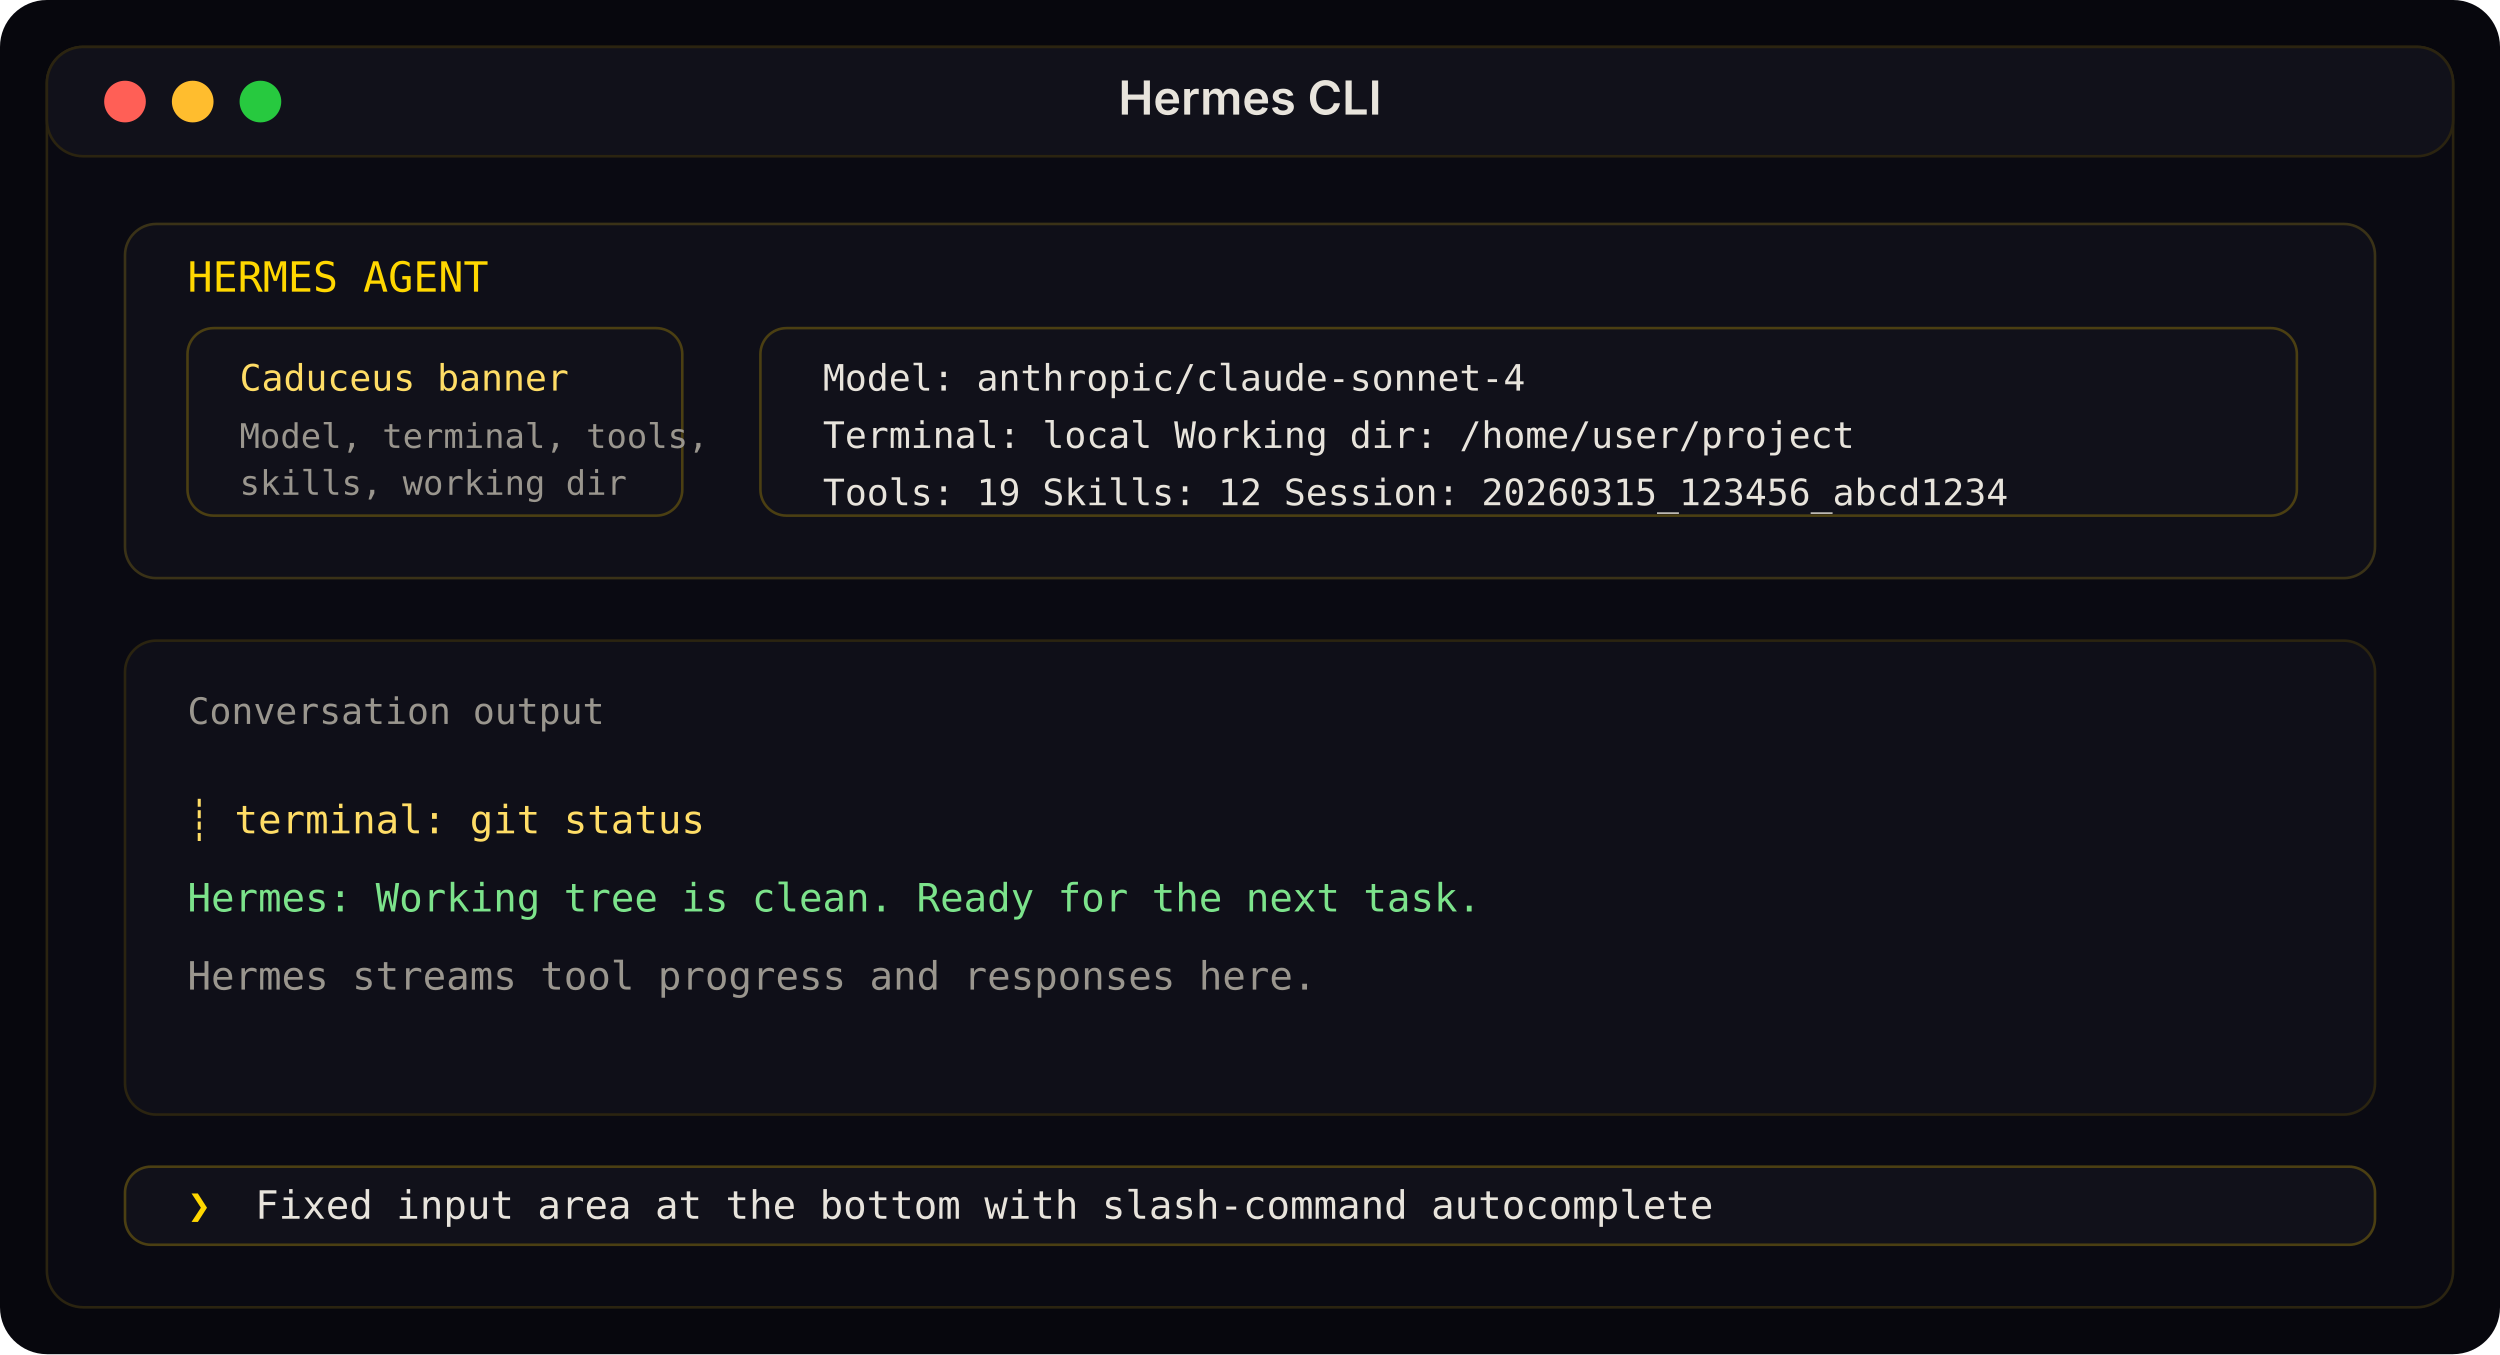
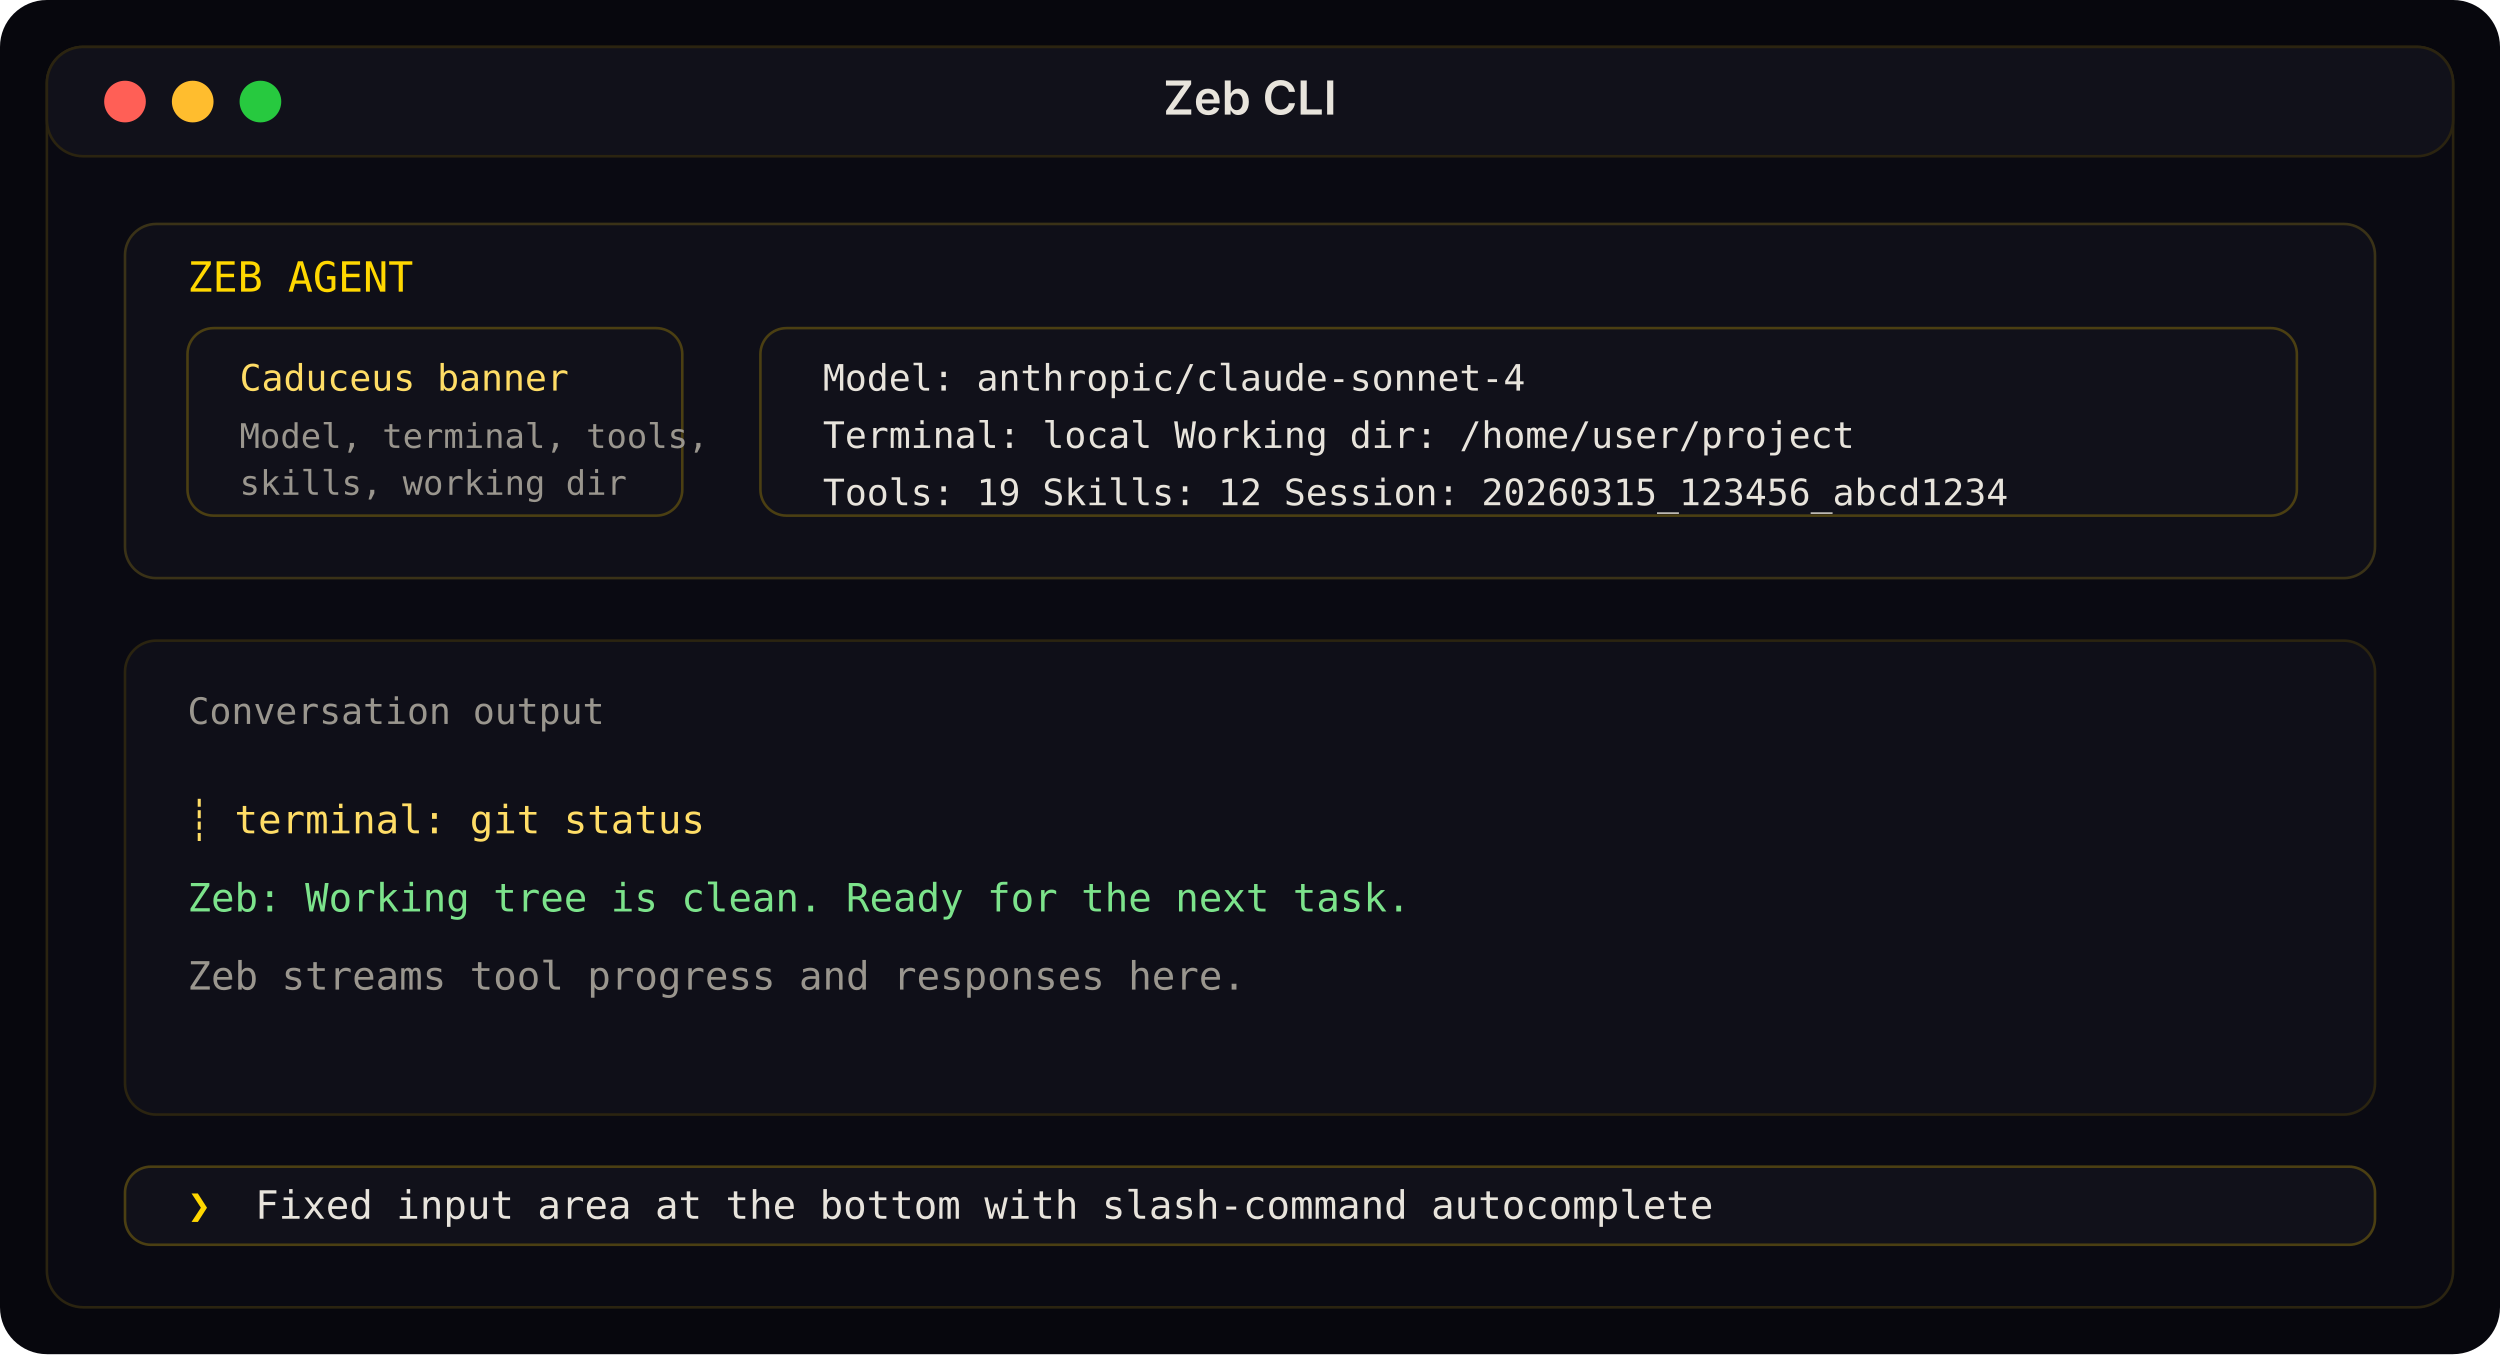
<svg xmlns="http://www.w3.org/2000/svg" width="960" height="520" viewBox="0 0 960 520" role="img" aria-labelledby="title desc">
  <rect width="960" height="520" rx="18" fill="#07070d" />
  <rect x="18" y="18" width="924" height="484" rx="14" fill="#0a0a12" stroke="#2b2410" />
  <rect x="18" y="18" width="924" height="42" rx="14" fill="#11111a" stroke="#2b2410" />
  <circle cx="48" cy="39" r="8" fill="#ff5f56" />
  <circle cx="74" cy="39" r="8" fill="#ffbd2e" />
  <circle cx="100" cy="39" r="8" fill="#27c93f" />
-   <text x="480" y="44" text-anchor="middle" fill="#e8e4dc" font-family="Inter, sans-serif" font-size="18" font-weight="600">Hermes CLI</text>
+   <text x="480" y="44" text-anchor="middle" fill="#e8e4dc" font-family="Inter, sans-serif" font-size="18" font-weight="600">Zeb CLI</text>
  <rect x="48" y="86" width="864" height="136" rx="12" fill="#0f0f18" stroke="#3a3217" />
-   <text x="72" y="112" fill="#ffd700" font-family="JetBrains Mono, monospace" font-size="16">HERMES AGENT</text>
+   <text x="72" y="112" fill="#ffd700" font-family="JetBrains Mono, monospace" font-size="16">ZEB AGENT</text>
  <rect x="72" y="126" width="190" height="72" rx="10" fill="#11111a" stroke="#4b3f12" />
  <text x="92" y="150" fill="#ffdd66" font-family="JetBrains Mono, monospace" font-size="14">Caduceus banner</text>
  <text x="92" y="172" fill="#9a968e" font-family="JetBrains Mono, monospace" font-size="13">Model, terminal, tools,</text>
  <text x="92" y="190" fill="#9a968e" font-family="JetBrains Mono, monospace" font-size="13">skills, working dir</text>
  <rect x="292" y="126" width="590" height="72" rx="10" fill="#11111a" stroke="#4b3f12" />
  <text x="316" y="150" fill="#e8e4dc" font-family="JetBrains Mono, monospace" font-size="14">Model: anthropic/claude-sonnet-4</text>
  <text x="316" y="172" fill="#e8e4dc" font-family="JetBrains Mono, monospace" font-size="14">Terminal: local   Working dir: /home/user/project</text>
  <text x="316" y="194" fill="#e8e4dc" font-family="JetBrains Mono, monospace" font-size="14">Tools: 19   Skills: 12   Session: 20260315_123456_abcd1234</text>
  <rect x="48" y="246" width="864" height="182" rx="12" fill="#0f0f18" stroke="#2b2410" />
  <text x="72" y="278" fill="#9a968e" font-family="JetBrains Mono, monospace" font-size="14">Conversation output</text>
  <text x="72" y="320" fill="#ffdd66" font-family="JetBrains Mono, monospace" font-size="15">┊ terminal: git status</text>
-   <text x="72" y="350" fill="#7ce38b" font-family="JetBrains Mono, monospace" font-size="15">Hermes: Working tree is clean. Ready for the next task.</text>
-   <text x="72" y="380" fill="#9a968e" font-family="JetBrains Mono, monospace" font-size="15">Hermes streams tool progress and responses here.</text>
+   <text x="72" y="350" fill="#7ce38b" font-family="JetBrains Mono, monospace" font-size="15">Zeb: Working tree is clean. Ready for the next task.</text>
+   <text x="72" y="380" fill="#9a968e" font-family="JetBrains Mono, monospace" font-size="15">Zeb streams tool progress and responses here.</text>
  <rect x="48" y="448" width="864" height="30" rx="10" fill="#11111a" stroke="#4b3f12" />
  <text x="72" y="468" fill="#ffd700" font-family="JetBrains Mono, monospace" font-size="15">❯</text>
  <text x="98" y="468" fill="#e8e4dc" font-family="JetBrains Mono, monospace" font-size="15">Fixed input area at the bottom with slash-command autocomplete</text>
</svg>
